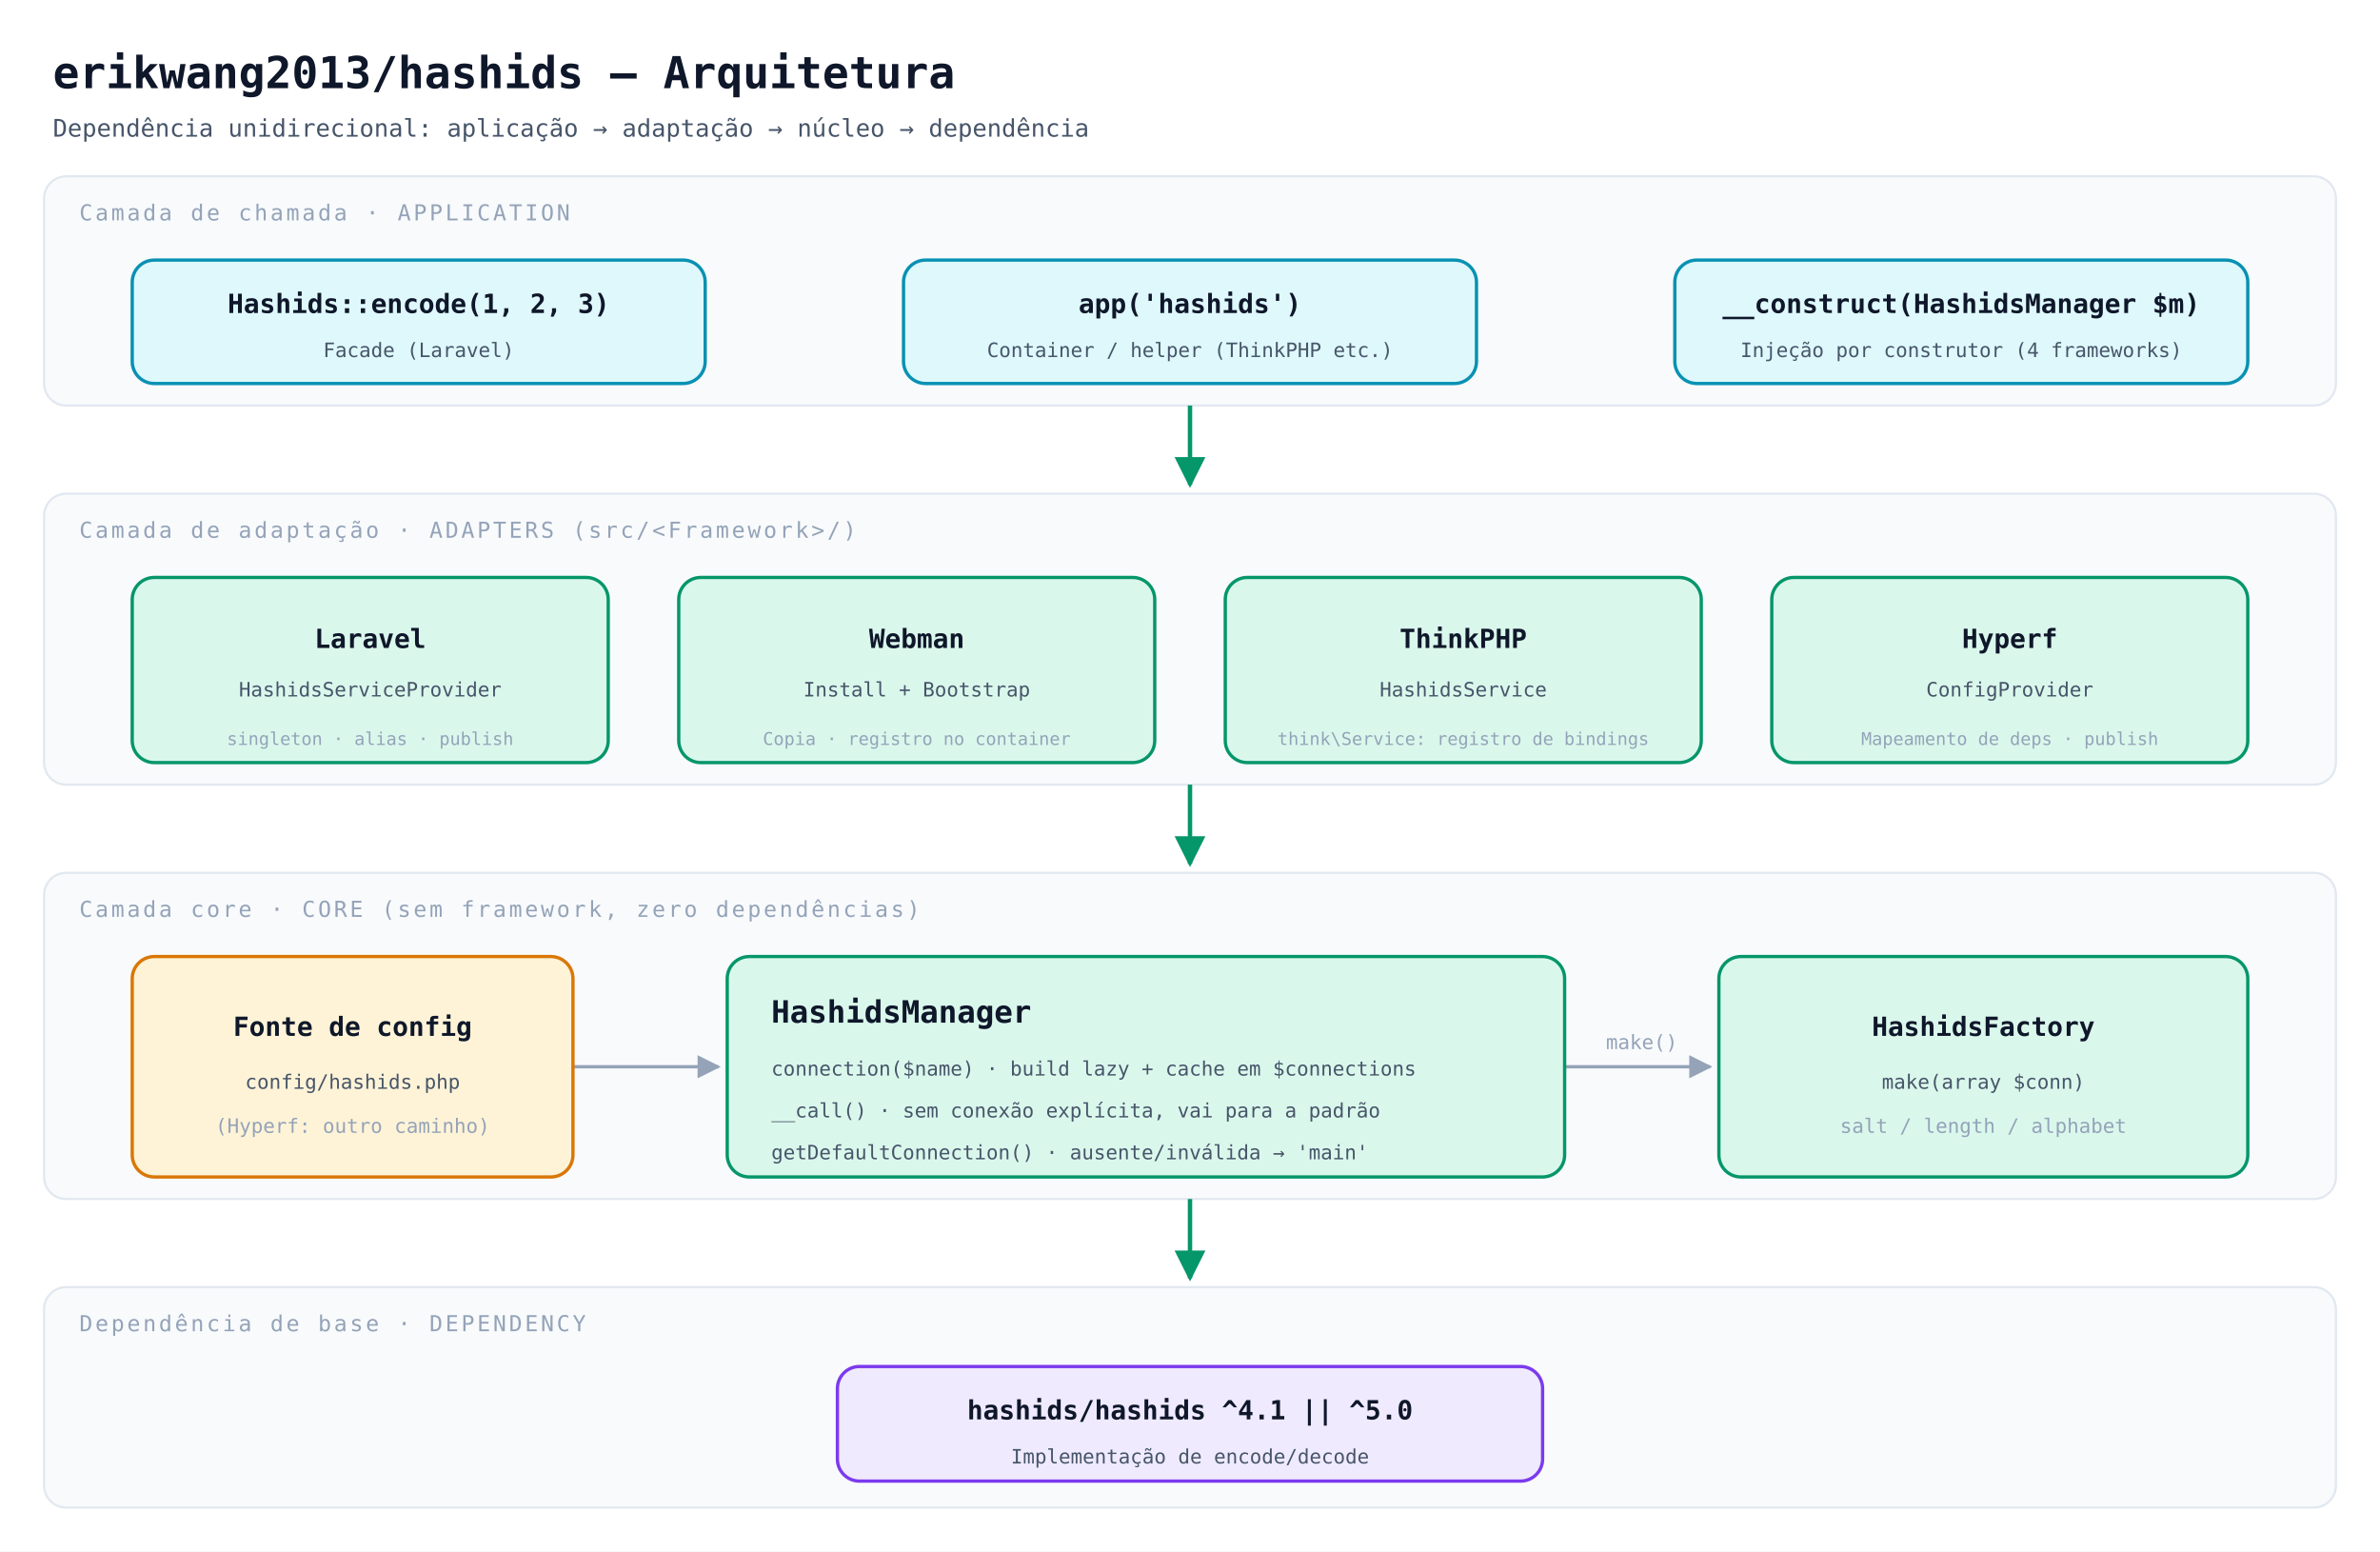
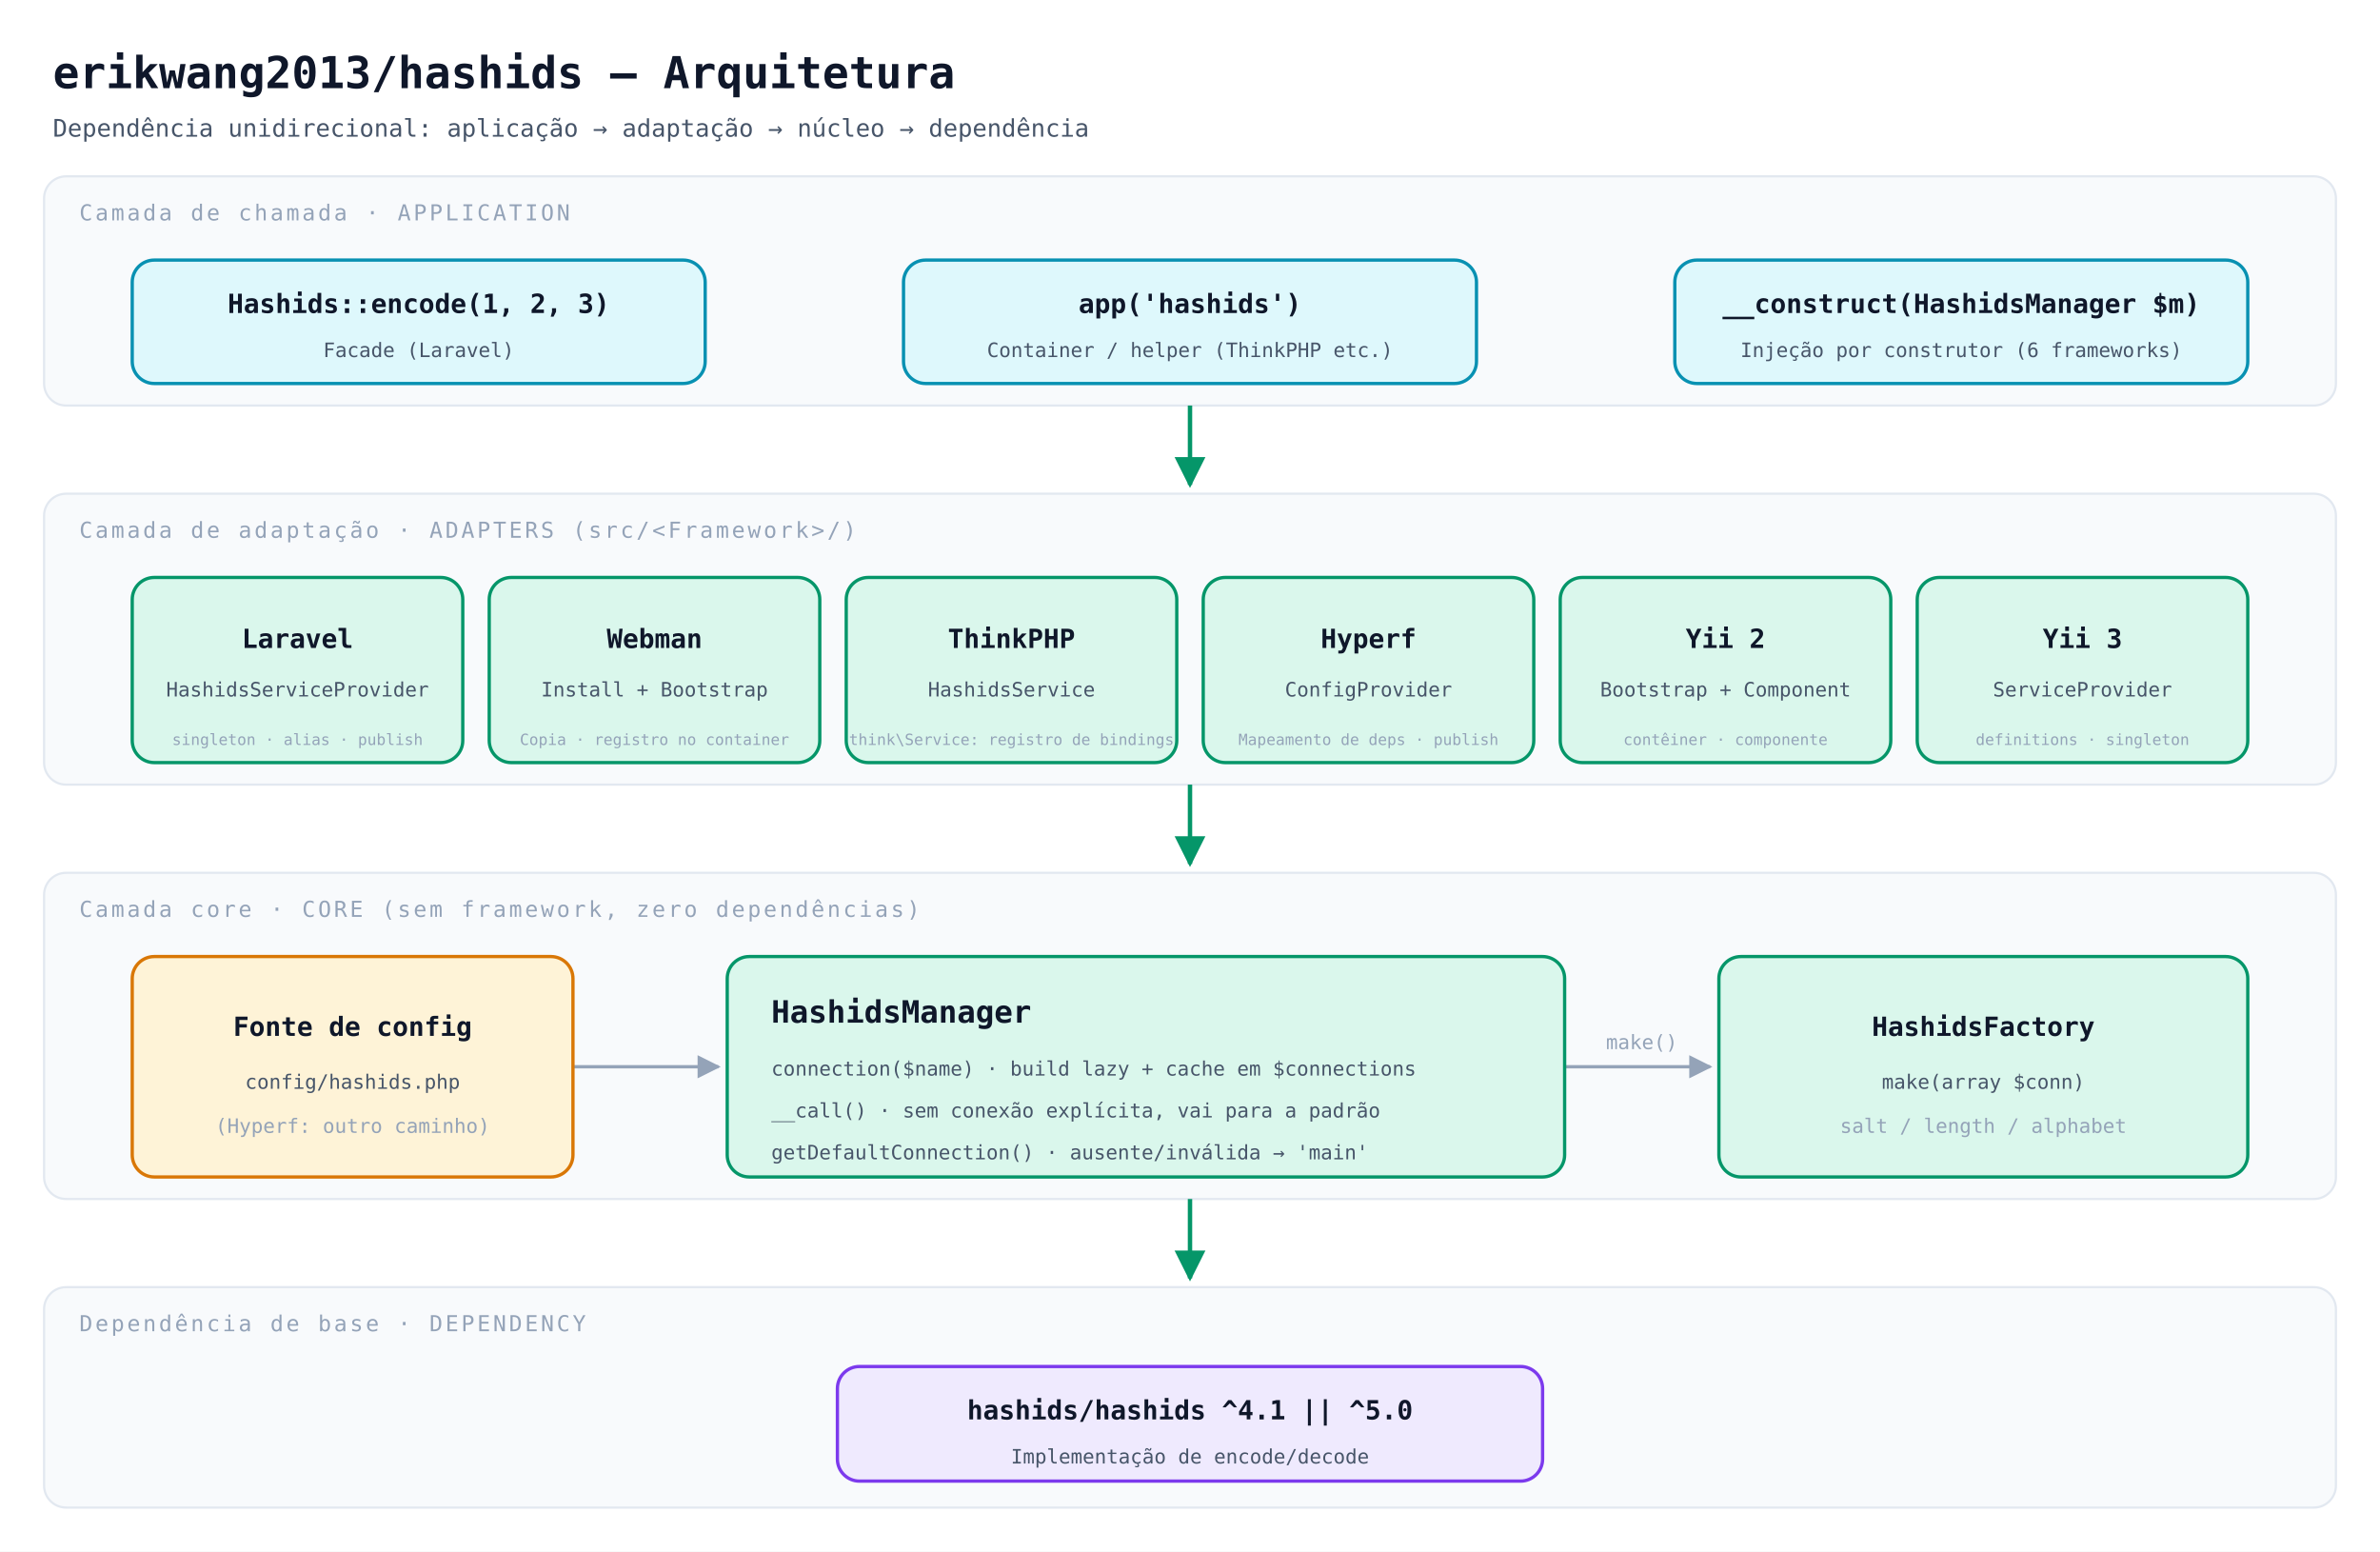
<svg xmlns="http://www.w3.org/2000/svg" viewBox="0 0 1080 704" role="img" aria-labelledby="archTitle archDesc">
  <defs>
    <style>
      text { font-family: ui-monospace, SFMono-Regular, Menlo, Consolas, "DejaVu Sans Mono", "PingFang SC", "Microsoft YaHei", monospace; }
      .bg          { fill: #ffffff; }
      .lane        { fill: #f8fafc; stroke: #e2e8f0; stroke-width: 1; }
      .lane-title  { fill: #94a3b8; font-size: 10px; letter-spacing: 1.2px; }
      .c-mask      { fill: #ffffff; }
      .c-frontend  { fill: rgba(34,211,238,.15);  stroke: #0891b2; stroke-width: 1.5; }
      .c-backend   { fill: rgba(52,211,153,.18);  stroke: #059669; stroke-width: 1.5; }
      .c-cloud     { fill: rgba(251,191,36,.18);  stroke: #d97706; stroke-width: 1.5; }
      .c-database  { fill: rgba(167,139,250,.18); stroke: #7c3aed; stroke-width: 1.5; }
      .t-primary   { fill: #0f172a; font-weight: 600; }
      .t-muted     { fill: #475569; }
      .t-dim       { fill: #94a3b8; }
      .a-default   { stroke: #94a3b8; fill: none; }
      .a-emphasis  { stroke: #059669; fill: none; }
      .a-head-default  { fill: #94a3b8; }
      .a-head-emphasis { fill: #059669; }

      @media (prefers-color-scheme: dark) {
        .bg          { fill: #0b1220; }
        .lane        { fill: #0f172a; stroke: #1e293b; }
        .lane-title  { fill: #64748b; }
        .c-mask      { fill: #0f172a; }
        .c-frontend  { fill: rgba(8,51,68,.40);   stroke: #22d3ee; }
        .c-backend   { fill: rgba(6,78,59,.40);   stroke: #34d399; }
        .c-cloud     { fill: rgba(120,53,15,.35); stroke: #fbbf24; }
        .c-database  { fill: rgba(76,29,149,.40); stroke: #a78bfa; }
        .t-primary   { fill: #f8fafc; }
        .t-muted     { fill: #94a3b8; }
        .t-dim       { fill: #64748b; }
        .a-default   { stroke: #64748b; }
        .a-emphasis  { stroke: #34d399; }
        .a-head-default  { fill: #64748b; }
        .a-head-emphasis { fill: #34d399; }
      }
    </style>
    <marker id="ah" viewBox="0 0 10 10" refX="9" refY="5" markerWidth="7" markerHeight="7" orient="auto">
      <path d="M0 0 L10 5 L0 10 z" class="a-head-default" />
    </marker>
    <marker id="ah-e" viewBox="0 0 10 10" refX="9" refY="5" markerWidth="7" markerHeight="7" orient="auto">
      <path d="M0 0 L10 5 L0 10 z" class="a-head-emphasis" />
    </marker>
  </defs>
  <rect class="bg" x="0" y="0" width="1080" height="704" />
  <text x="24" y="40" class="t-primary" font-size="20">erikwang2013/hashids — Arquitetura</text>
  <text x="24" y="62" class="t-muted" font-size="11">Dependência unidirecional: aplicação → adaptação → núcleo → dependência</text>
  <rect class="lane" x="20" y="80" width="1040" height="104" rx="10" />
  <rect class="lane" x="20" y="224" width="1040" height="132" rx="10" />
  <rect class="lane" x="20" y="396" width="1040" height="148" rx="10" />
  <rect class="lane" x="20" y="584" width="1040" height="100" rx="10" />
  <text class="lane-title" x="36" y="100">Camada de chamada · APPLICATION</text>
  <text class="lane-title" x="36" y="244">Camada de adaptação · ADAPTERS (src/&lt;Framework&gt;/)</text>
  <text class="lane-title" x="36" y="416">Camada core · CORE (sem framework, zero dependências)</text>
  <text class="lane-title" x="36" y="604">Dependência de base · DEPENDENCY</text>
  <line class="a-emphasis" x1="540" y1="184" x2="540" y2="220" stroke-width="2" marker-end="url(#ah-e)" />
  <line class="a-emphasis" x1="540" y1="356" x2="540" y2="392" stroke-width="2" marker-end="url(#ah-e)" />
  <line class="a-emphasis" x1="540" y1="544" x2="540" y2="580" stroke-width="2" marker-end="url(#ah-e)" />
  <line class="a-default" x1="260" y1="484" x2="326" y2="484" stroke-width="1.5" marker-end="url(#ah)" />
  <line class="a-default" x1="710" y1="484" x2="776" y2="484" stroke-width="1.5" marker-end="url(#ah)" />
  <text class="t-dim" x="745" y="476" font-size="9" text-anchor="middle">make()</text>
  <rect class="c-mask" x="60" y="118" width="260" height="56" rx="10" />
  <rect class="c-frontend" x="60" y="118" width="260" height="56" rx="10" />
  <text class="t-primary" x="190" y="142" font-size="12" text-anchor="middle">Hashids::encode(1, 2, 3)</text>
  <text class="t-muted" x="190" y="162" font-size="9" text-anchor="middle">Facade (Laravel)</text>
  <rect class="c-mask" x="410" y="118" width="260" height="56" rx="10" />
  <rect class="c-frontend" x="410" y="118" width="260" height="56" rx="10" />
  <text class="t-primary" x="540" y="142" font-size="12" text-anchor="middle">app('hashids')</text>
  <text class="t-muted" x="540" y="162" font-size="9" text-anchor="middle">Container / helper (ThinkPHP etc.)</text>
  <rect class="c-mask" x="760" y="118" width="260" height="56" rx="10" />
  <rect class="c-frontend" x="760" y="118" width="260" height="56" rx="10" />
  <text class="t-primary" x="890" y="142" font-size="12" text-anchor="middle">__construct(HashidsManager $m)</text>
-   <text class="t-muted" x="890" y="162" font-size="9" text-anchor="middle">Injeção por construtor (4 frameworks)</text>
-   <rect class="c-mask" x="60" y="262" width="216" height="84" rx="10" />
-   <rect class="c-backend" x="60" y="262" width="216" height="84" rx="10" />
-   <text class="t-primary" x="168" y="294" font-size="12" text-anchor="middle">Laravel</text>
-   <text class="t-muted" x="168" y="316" font-size="9" text-anchor="middle">HashidsServiceProvider</text>
-   <text class="t-dim" x="168" y="338" font-size="8" text-anchor="middle">singleton · alias · publish</text>
-   <rect class="c-mask" x="308" y="262" width="216" height="84" rx="10" />
-   <rect class="c-backend" x="308" y="262" width="216" height="84" rx="10" />
-   <text class="t-primary" x="416" y="294" font-size="12" text-anchor="middle">Webman</text>
-   <text class="t-muted" x="416" y="316" font-size="9" text-anchor="middle">Install + Bootstrap</text>
-   <text class="t-dim" x="416" y="338" font-size="8" text-anchor="middle">Copia · registro no container</text>
-   <rect class="c-mask" x="556" y="262" width="216" height="84" rx="10" />
-   <rect class="c-backend" x="556" y="262" width="216" height="84" rx="10" />
-   <text class="t-primary" x="664" y="294" font-size="12" text-anchor="middle">ThinkPHP</text>
-   <text class="t-muted" x="664" y="316" font-size="9" text-anchor="middle">HashidsService</text>
-   <text class="t-dim" x="664" y="338" font-size="8" text-anchor="middle">think\Service: registro de bindings</text>
-   <rect class="c-mask" x="804" y="262" width="216" height="84" rx="10" />
-   <rect class="c-backend" x="804" y="262" width="216" height="84" rx="10" />
-   <text class="t-primary" x="912" y="294" font-size="12" text-anchor="middle">Hyperf</text>
-   <text class="t-muted" x="912" y="316" font-size="9" text-anchor="middle">ConfigProvider</text>
-   <text class="t-dim" x="912" y="338" font-size="8" text-anchor="middle">Mapeamento de deps · publish</text>
+   <text class="t-muted" x="890" y="162" font-size="9" text-anchor="middle">Injeção por construtor (6 frameworks)</text>
+   <rect class="c-mask" x="60  " y="262" width="150" height="84" rx="10" />
+   <rect class="c-backend" x="60  " y="262" width="150" height="84" rx="10" />
+   <text class="t-primary" x="135" y="294" font-size="12" text-anchor="middle">Laravel</text>
+   <text class="t-muted" x="135" y="316" font-size="9" text-anchor="middle">HashidsServiceProvider</text>
+   <text class="t-dim" x="135" y="338" font-size="7" text-anchor="middle">singleton · alias · publish</text>
+   <rect class="c-mask" x="222 " y="262" width="150" height="84" rx="10" />
+   <rect class="c-backend" x="222 " y="262" width="150" height="84" rx="10" />
+   <text class="t-primary" x="297" y="294" font-size="12" text-anchor="middle">Webman</text>
+   <text class="t-muted" x="297" y="316" font-size="9" text-anchor="middle">Install + Bootstrap</text>
+   <text class="t-dim" x="297" y="338" font-size="7" text-anchor="middle">Copia · registro no container</text>
+   <rect class="c-mask" x="384 " y="262" width="150" height="84" rx="10" />
+   <rect class="c-backend" x="384 " y="262" width="150" height="84" rx="10" />
+   <text class="t-primary" x="459" y="294" font-size="12" text-anchor="middle">ThinkPHP</text>
+   <text class="t-muted" x="459" y="316" font-size="9" text-anchor="middle">HashidsService</text>
+   <text class="t-dim" x="459" y="338" font-size="7" text-anchor="middle">think\Service: registro de bindings</text>
+   <rect class="c-mask" x="546 " y="262" width="150" height="84" rx="10" />
+   <rect class="c-backend" x="546 " y="262" width="150" height="84" rx="10" />
+   <text class="t-primary" x="621" y="294" font-size="12" text-anchor="middle">Hyperf</text>
+   <text class="t-muted" x="621" y="316" font-size="9" text-anchor="middle">ConfigProvider</text>
+   <text class="t-dim" x="621" y="338" font-size="7" text-anchor="middle">Mapeamento de deps · publish</text>
+   <rect class="c-mask" x="708 " y="262" width="150" height="84" rx="10" />
+   <rect class="c-backend" x="708 " y="262" width="150" height="84" rx="10" />
+   <text class="t-primary" x="783" y="294" font-size="12" text-anchor="middle">Yii 2</text>
+   <text class="t-muted" x="783" y="316" font-size="9" text-anchor="middle">Bootstrap + Component</text>
+   <text class="t-dim" x="783" y="338" font-size="7" text-anchor="middle">contêiner · componente</text>
+   <rect class="c-mask" x="870 " y="262" width="150" height="84" rx="10" />
+   <rect class="c-backend" x="870 " y="262" width="150" height="84" rx="10" />
+   <text class="t-primary" x="945" y="294" font-size="12" text-anchor="middle">Yii 3</text>
+   <text class="t-muted" x="945" y="316" font-size="9" text-anchor="middle">ServiceProvider</text>
+   <text class="t-dim" x="945" y="338" font-size="7" text-anchor="middle">definitions · singleton</text>
  <rect class="c-mask" x="60" y="434" width="200" height="100" rx="10" />
  <rect class="c-cloud" x="60" y="434" width="200" height="100" rx="10" />
  <text class="t-primary" x="160" y="470" font-size="12" text-anchor="middle">Fonte de config</text>
  <text class="t-muted" x="160" y="494" font-size="9" text-anchor="middle">config/hashids.php</text>
  <text class="t-dim" x="160" y="514" font-size="9" text-anchor="middle">(Hyperf: outro caminho)</text>
  <rect class="c-mask" x="330" y="434" width="380" height="100" rx="10" />
  <rect class="c-backend" x="330" y="434" width="380" height="100" rx="10" />
  <text class="t-primary" x="350" y="464" font-size="14">HashidsManager</text>
  <text class="t-muted" x="350" y="488" font-size="9">connection($name) · build lazy + cache em $connections</text>
  <text class="t-muted" x="350" y="507" font-size="9">__call() · sem conexão explícita, vai para a padrão</text>
  <text class="t-muted" x="350" y="526" font-size="9">getDefaultConnection() · ausente/inválida → 'main'</text>
  <rect class="c-mask" x="780" y="434" width="240" height="100" rx="10" />
  <rect class="c-backend" x="780" y="434" width="240" height="100" rx="10" />
  <text class="t-primary" x="900" y="470" font-size="12" text-anchor="middle">HashidsFactory</text>
  <text class="t-muted" x="900" y="494" font-size="9" text-anchor="middle">make(array $conn)</text>
  <text class="t-dim" x="900" y="514" font-size="9" text-anchor="middle">salt / length / alphabet</text>
  <rect class="c-mask" x="380" y="620" width="320" height="52" rx="10" />
  <rect class="c-database" x="380" y="620" width="320" height="52" rx="10" />
  <text class="t-primary" x="540" y="644" font-size="12" text-anchor="middle">hashids/hashids ^4.1 || ^5.0</text>
  <text class="t-muted" x="540" y="664" font-size="9" text-anchor="middle">Implementação de encode/decode</text>
</svg>
